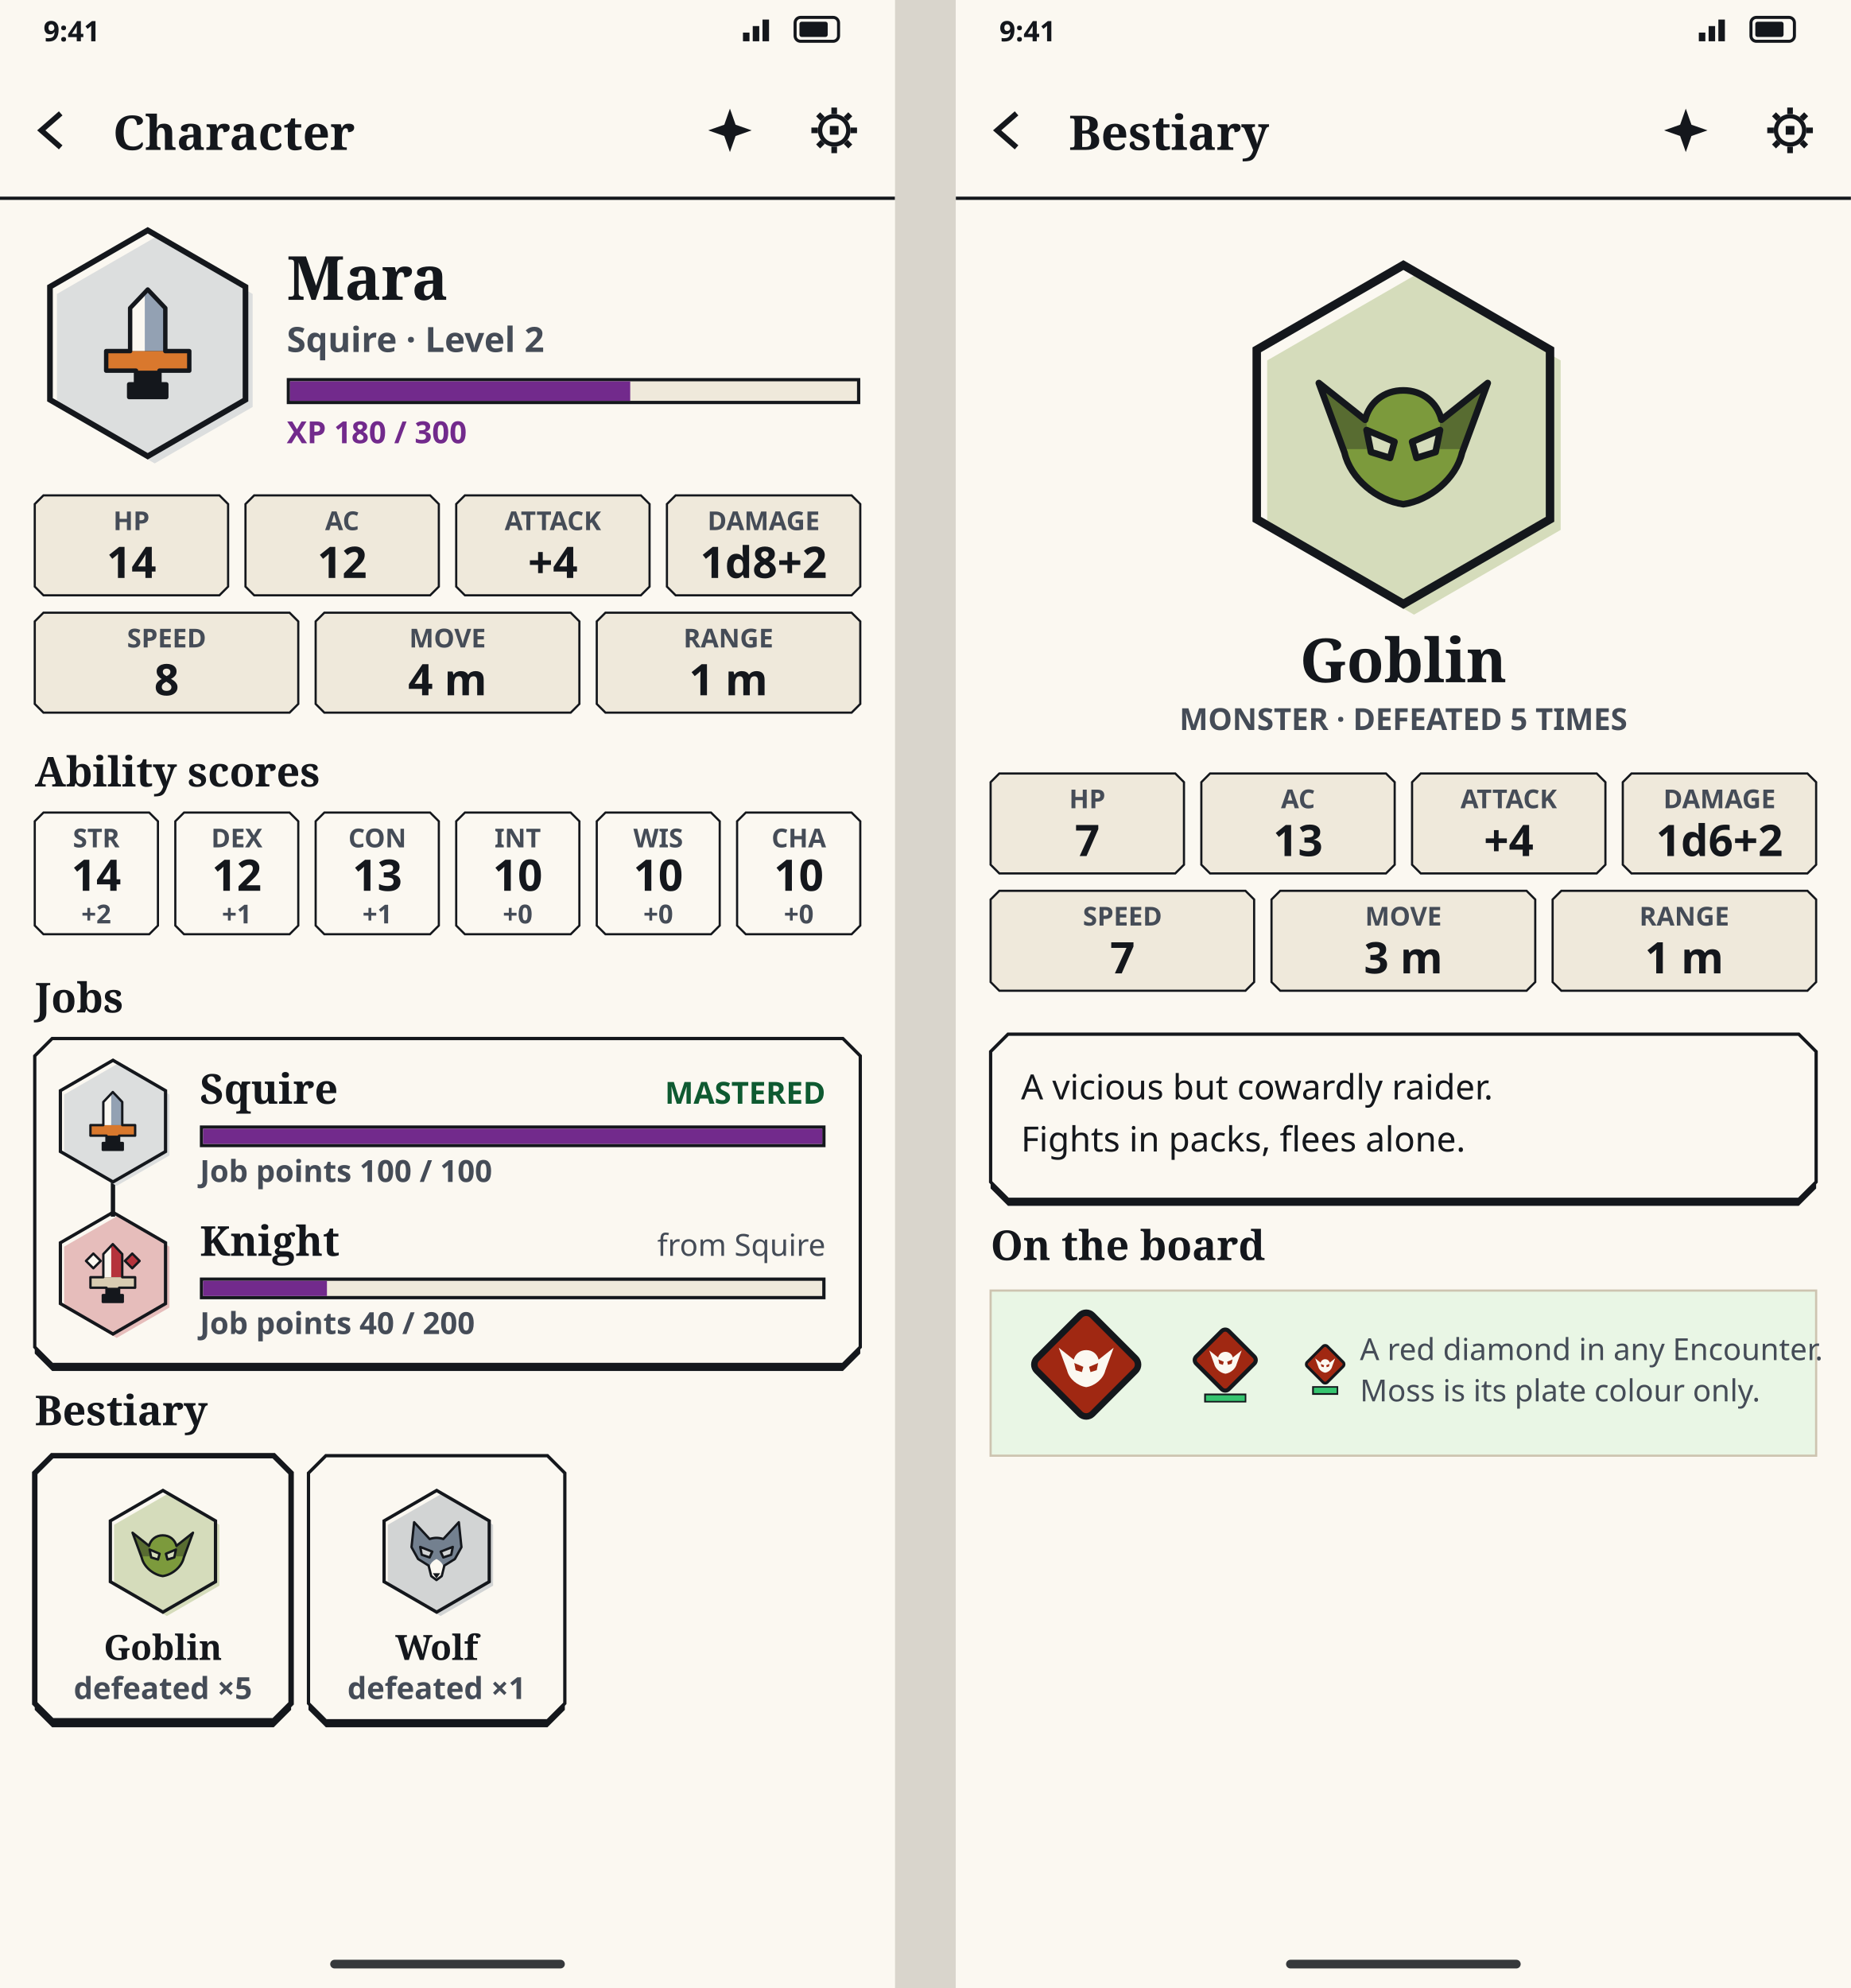
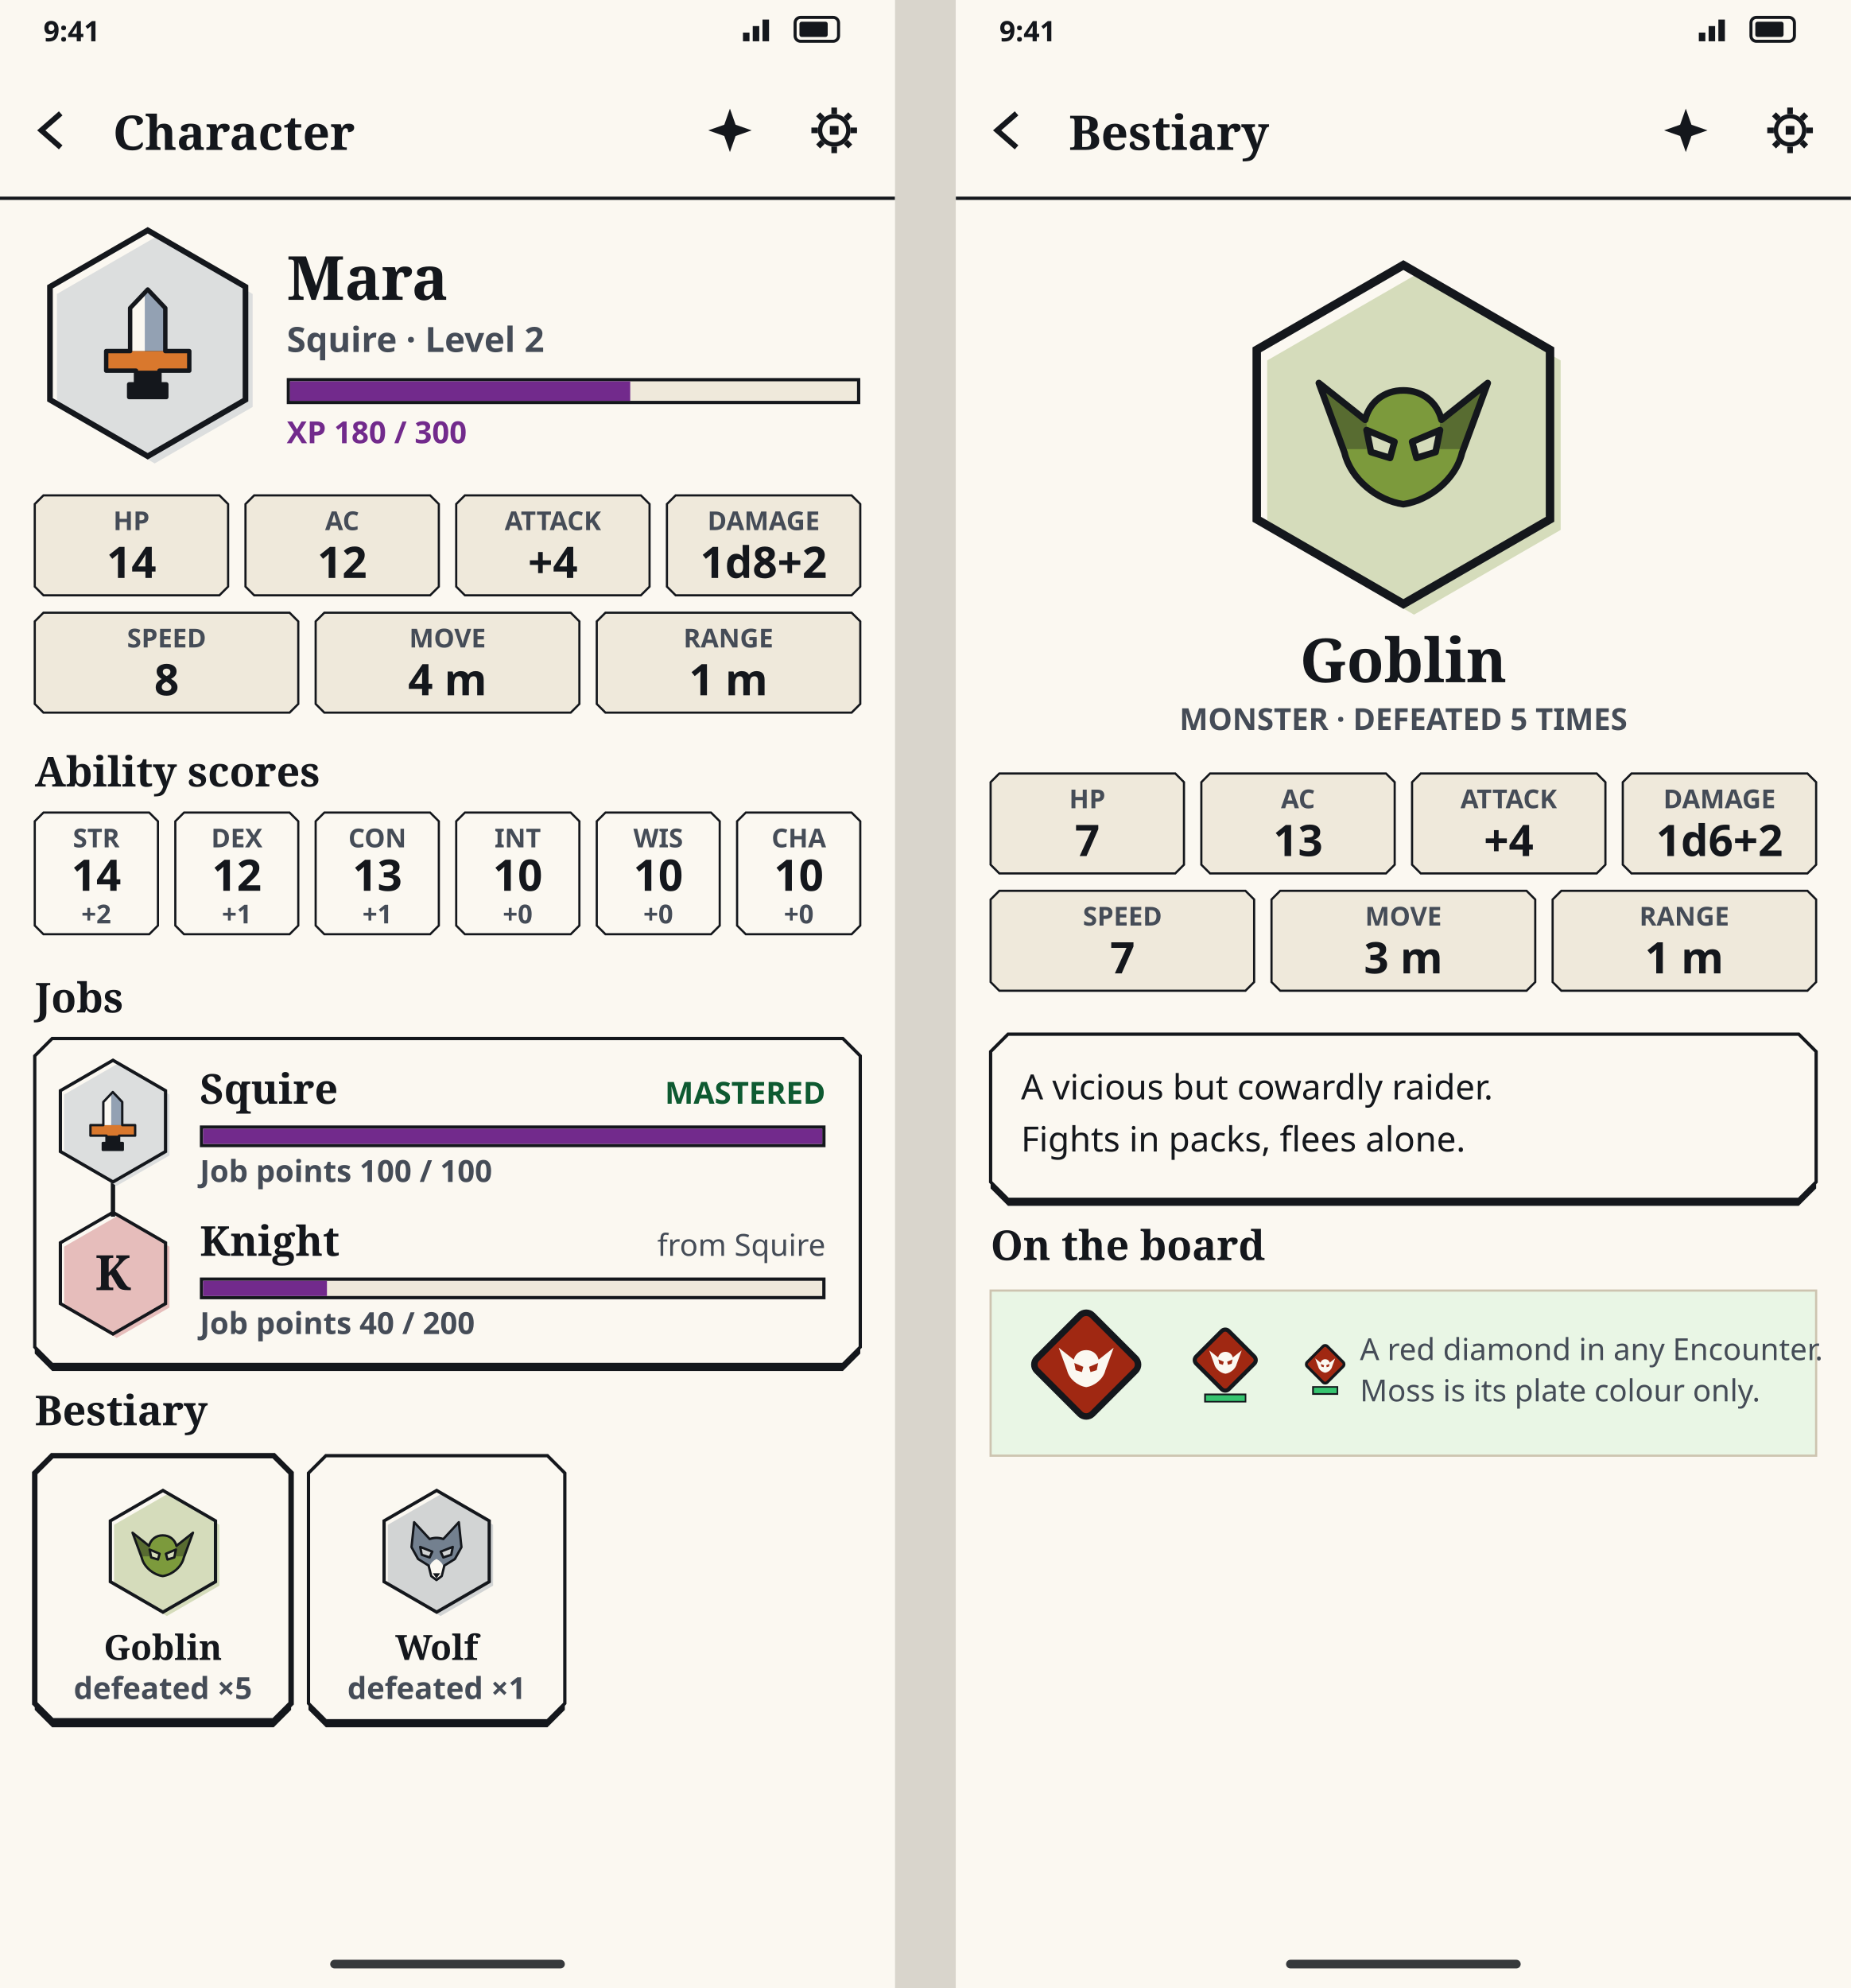
<svg xmlns="http://www.w3.org/2000/svg" width="852" height="915" viewBox="0 0 852 915">
  <style>.s{font-family:serif;font-weight:700}.b{font-family:sans-serif}.m{font-family:sans-serif;font-weight:500}.h{font-family:sans-serif;font-weight:700;font-stretch:condensed;font-variant-numeric:tabular-nums}.i{font-family:serif;font-style:italic}</style>
  <rect width="852" height="915" fill="#FBF8F1" />
  <rect x="0" y="0" width="412" height="28" fill="#FBF8F1" />
  <text x="20" y="19" class="h" font-size="13" fill="#14171C">9:41</text>
  <rect x="366" y="8" width="20" height="11" rx="2.5" fill="none" stroke="#14171C" stroke-width="1.4" />
  <rect x="368" y="10" width="13" height="7" rx="1" fill="#14171C" />
  <path d="M342 19h3v-4h-3zM346.5 19h3v-7h-3zM351 19h3v-10h-3z" fill="#14171C" />
  <rect x="0" y="28" width="412" height="64" fill="#FBF8F1" />
  <rect x="0" y="90.5" width="412" height="1.5" fill="#14171C" />
  <path d="M27 53L19 60L27 67" fill="none" stroke="#14171C" stroke-width="2.5" stroke-linecap="square" />
  <text x="52" y="69" class="s" font-size="22" fill="#14171C">Character</text>
  <path d="M336 50L338.6 57.4L346 60L338.6 62.6L336 70L333.4 62.6L326 60L333.4 57.4Z" fill="#14171C" />
  <circle cx="384" cy="60" r="6.5" fill="none" stroke="#14171C" stroke-width="2" />
  <rect x="382" y="58" width="4" height="4" fill="#14171C" />
  <path d="M391.5 60L394.5 60M389.3 65.3L391.4 67.4M384 67.5L384 70.5M378.7 65.3L376.6 67.4M376.5 60L373.5 60M378.7 54.7L376.6 52.6M384 52.5L384 49.5M389.3 54.7L391.4 52.6" stroke="#14171C" stroke-width="2.6" />
  <path d="M116.3 187.3L116.3 135.3L71.3 109.3L26.2 135.3L26.2 187.3L71.2 213.3Z" fill="#DCDEDE" />
  <g transform="translate(41 131) scale(2.25)">
    <path d="M12 1 L15.6 4.8 L15.6 13.6 L20.5 13.6 L20.5 17.6 L14.4 17.6 L14.4 20.4 L15.8 20.4 L15.8 23 L8.2 23 L8.2 20.4 L9.6 20.4 L9.6 17.6 L3.5 17.6 L3.5 13.6 L8.4 13.6 L8.4 4.8 Z" fill="#14171C" fill-rule="evenodd" />
-     <clipPath id="g11">
+     <clipPath id="g8">
      <path d="M12 1 L15.6 4.8 L15.6 13.6 L20.5 13.6 L20.5 17.6 L14.4 17.6 L14.4 20.4 L15.8 20.4 L15.8 23 L8.2 23 L8.2 20.4 L9.6 20.4 L9.6 17.6 L3.5 17.6 L3.5 13.6 L8.4 13.6 L8.4 4.8 Z" clip-rule="evenodd" />
    </clipPath>
-     <g clip-path="url(#g11)">
+     <g clip-path="url(#g8)">
      <path d="M0 0 L24 0 L24 13.6 L0 13.6 Z" fill="#93A1B3" fill-rule="evenodd" />
      <path d="M0 0 L11.4 0 L11.4 13.6 L0 13.6 Z" fill="#FBF8F1" fill-rule="evenodd" />
      <path d="M0 13.6 L24 13.6 L24 17.6 L0 17.6 Z" fill="#D9782D" fill-rule="evenodd" />
    </g>
    <path d="M12 1 L15.6 4.8 L15.6 13.6 L20.5 13.6 L20.5 17.6 L14.4 17.6 L14.4 20.4 L15.8 20.4 L15.8 23 L8.2 23 L8.2 20.4 L9.6 20.4 L9.6 17.6 L3.5 17.6 L3.5 13.6 L8.4 13.6 L8.4 4.8 Z" fill="none" stroke="#14171C" stroke-width=".9" stroke-linejoin="round" />
  </g>
  <path d="M113 184L113 132L68 106L23 132L23 184L68 210Z" fill="none" stroke="#14171C" stroke-width="2.6" />
  <text x="132" y="138" class="s" font-size="28" fill="#14171C">Mara</text>
  <text x="132" y="162" class="h" font-size="16" fill="#454C57">Squire · Level 2</text>
  <rect x="132.75" y="174.75" width="262.5" height="10.5" fill="#EFE9DB" stroke="#14171C" stroke-width="1.5" />
  <rect x="133.5" y="175.5" width="156.6" height="9" fill="#722A8C" />
  <text x="132" y="204" class="h" font-size="14" fill="#722A8C">XP 180 / 300</text>
  <path d="M20 228H101L105 232V270L101 274H20L16 270V232Z" fill="#EFE9DB" stroke="#14171C" stroke-width="1" />
  <text x="60.5" y="244" class="h" font-size="12" fill="#454C57" text-anchor="middle">HP</text>
  <text x="60.5" y="266" class="h" font-size="20" fill="#14171C" text-anchor="middle">14</text>
  <path d="M117 228H198L202 232V270L198 274H117L113 270V232Z" fill="#EFE9DB" stroke="#14171C" stroke-width="1" />
  <text x="157.5" y="244" class="h" font-size="12" fill="#454C57" text-anchor="middle">AC</text>
  <text x="157.5" y="266" class="h" font-size="20" fill="#14171C" text-anchor="middle">12</text>
  <path d="M214 228H295L299 232V270L295 274H214L210 270V232Z" fill="#EFE9DB" stroke="#14171C" stroke-width="1" />
  <text x="254.5" y="244" class="h" font-size="12" fill="#454C57" text-anchor="middle">ATTACK</text>
  <text x="254.5" y="266" class="h" font-size="20" fill="#14171C" text-anchor="middle">+4</text>
  <path d="M311 228H392L396 232V270L392 274H311L307 270V232Z" fill="#EFE9DB" stroke="#14171C" stroke-width="1" />
  <text x="351.5" y="244" class="h" font-size="12" fill="#454C57" text-anchor="middle">DAMAGE</text>
  <text x="351.5" y="266" class="h" font-size="20" fill="#14171C" text-anchor="middle">1d8+2</text>
  <path d="M20 282H133.3L137.3 286V324L133.3 328H20L16 324V286Z" fill="#EFE9DB" stroke="#14171C" stroke-width="1" />
  <text x="76.7" y="298" class="h" font-size="12" fill="#454C57" text-anchor="middle">SPEED</text>
  <text x="76.7" y="320" class="h" font-size="20" fill="#14171C" text-anchor="middle">8</text>
  <path d="M149.3 282H262.7L266.7 286V324L262.7 328H149.3L145.3 324V286Z" fill="#EFE9DB" stroke="#14171C" stroke-width="1" />
  <text x="206" y="298" class="h" font-size="12" fill="#454C57" text-anchor="middle">MOVE</text>
  <text x="206" y="320" class="h" font-size="20" fill="#14171C" text-anchor="middle">4 m</text>
  <path d="M278.7 282H392L396 286V324L392 328H278.7L274.7 324V286Z" fill="#EFE9DB" stroke="#14171C" stroke-width="1" />
  <text x="335.3" y="298" class="h" font-size="12" fill="#454C57" text-anchor="middle">RANGE</text>
  <text x="335.3" y="320" class="h" font-size="20" fill="#14171C" text-anchor="middle">1 m</text>
  <text x="16" y="362" class="s" font-size="19" fill="#14171C">Ability scores</text>
  <path d="M20 374H68.7L72.7 378V426L68.7 430H20L16 426V378Z" fill="#FBF8F1" stroke="#14171C" stroke-width="1" />
  <text x="44.3" y="390" class="h" font-size="12" fill="#454C57" text-anchor="middle">STR</text>
  <text x="44.3" y="410" class="h" font-size="20" fill="#14171C" text-anchor="middle">14</text>
  <text x="44.3" y="425" class="h" font-size="12" fill="#454C57" text-anchor="middle">+2</text>
  <path d="M84.7 374H133.3L137.3 378V426L133.3 430H84.7L80.7 426V378Z" fill="#FBF8F1" stroke="#14171C" stroke-width="1" />
  <text x="109" y="390" class="h" font-size="12" fill="#454C57" text-anchor="middle">DEX</text>
  <text x="109" y="410" class="h" font-size="20" fill="#14171C" text-anchor="middle">12</text>
  <text x="109" y="425" class="h" font-size="12" fill="#454C57" text-anchor="middle">+1</text>
  <path d="M149.3 374H198L202 378V426L198 430H149.3L145.3 426V378Z" fill="#FBF8F1" stroke="#14171C" stroke-width="1" />
  <text x="173.7" y="390" class="h" font-size="12" fill="#454C57" text-anchor="middle">CON</text>
  <text x="173.7" y="410" class="h" font-size="20" fill="#14171C" text-anchor="middle">13</text>
  <text x="173.7" y="425" class="h" font-size="12" fill="#454C57" text-anchor="middle">+1</text>
  <path d="M214 374H262.7L266.7 378V426L262.7 430H214L210 426V378Z" fill="#FBF8F1" stroke="#14171C" stroke-width="1" />
  <text x="238.3" y="390" class="h" font-size="12" fill="#454C57" text-anchor="middle">INT</text>
  <text x="238.3" y="410" class="h" font-size="20" fill="#14171C" text-anchor="middle">10</text>
  <text x="238.3" y="425" class="h" font-size="12" fill="#454C57" text-anchor="middle">+0</text>
  <path d="M278.7 374H327.3L331.3 378V426L327.3 430H278.7L274.7 426V378Z" fill="#FBF8F1" stroke="#14171C" stroke-width="1" />
  <text x="303" y="390" class="h" font-size="12" fill="#454C57" text-anchor="middle">WIS</text>
  <text x="303" y="410" class="h" font-size="20" fill="#14171C" text-anchor="middle">10</text>
  <text x="303" y="425" class="h" font-size="12" fill="#454C57" text-anchor="middle">+0</text>
  <path d="M343.3 374H392L396 378V426L392 430H343.3L339.3 426V378Z" fill="#FBF8F1" stroke="#14171C" stroke-width="1" />
  <text x="367.7" y="390" class="h" font-size="12" fill="#454C57" text-anchor="middle">CHA</text>
  <text x="367.7" y="410" class="h" font-size="20" fill="#14171C" text-anchor="middle">10</text>
  <text x="367.7" y="425" class="h" font-size="12" fill="#454C57" text-anchor="middle">+0</text>
  <text x="16" y="466" class="s" font-size="19" fill="#14171C">Jobs</text>
  <path d="M24 481H388L396 489V623L388 631H24L16 623V489Z" fill="#14171C" />
  <path d="M24 478H388L396 486V620L388 628H24L16 620V486Z" fill="#FBF8F1" stroke="#14171C" stroke-width="1.5" />
  <path d="M52 540V560" stroke="#14171C" stroke-width="2" />
  <path d="M78 531.8L78 503.8L53.8 489.8L29.5 503.8L29.5 531.8L53.7 545.8Z" fill="#DCDEDE" />
  <g transform="translate(37.4 501.4) scale(1.21)">
    <path d="M12 1 L15.6 4.8 L15.6 13.6 L20.5 13.6 L20.5 17.6 L14.4 17.6 L14.4 20.4 L15.8 20.4 L15.8 23 L8.2 23 L8.2 20.4 L9.6 20.4 L9.6 17.6 L3.5 17.6 L3.5 13.6 L8.4 13.6 L8.4 4.8 Z" fill="#14171C" fill-rule="evenodd" />
-     <clipPath id="g12">
+     <clipPath id="g9">
      <path d="M12 1 L15.6 4.8 L15.6 13.6 L20.5 13.6 L20.5 17.6 L14.4 17.6 L14.4 20.4 L15.8 20.4 L15.8 23 L8.2 23 L8.2 20.4 L9.6 20.4 L9.6 17.6 L3.5 17.6 L3.5 13.6 L8.4 13.6 L8.4 4.8 Z" clip-rule="evenodd" />
    </clipPath>
-     <g clip-path="url(#g12)">
+     <g clip-path="url(#g9)">
      <path d="M0 0 L24 0 L24 13.6 L0 13.6 Z" fill="#93A1B3" fill-rule="evenodd" />
      <path d="M0 0 L11.4 0 L11.4 13.6 L0 13.6 Z" fill="#FBF8F1" fill-rule="evenodd" />
      <path d="M0 13.6 L24 13.6 L24 17.6 L0 17.6 Z" fill="#D9782D" fill-rule="evenodd" />
    </g>
    <path d="M12 1 L15.6 4.8 L15.6 13.6 L20.5 13.6 L20.5 17.6 L14.4 17.6 L14.4 20.4 L15.8 20.4 L15.8 23 L8.2 23 L8.2 20.4 L9.6 20.4 L9.6 17.6 L3.5 17.6 L3.5 13.6 L8.4 13.6 L8.4 4.8 Z" fill="none" stroke="#14171C" stroke-width=".9" stroke-linejoin="round" />
  </g>
  <path d="M76.2 530L76.2 502L52 488L27.8 502L27.8 530L52 544Z" fill="none" stroke="#14171C" stroke-width="1.5" />
  <text x="92" y="508" class="s" font-size="19" fill="#14171C">Squire</text>
  <text x="380" y="508" class="h" font-size="14" fill="#0E5A31" text-anchor="end">MASTERED</text>
  <rect x="92.75" y="518.75" width="286.5" height="8.5" fill="#EFE9DB" stroke="#14171C" stroke-width="1.5" />
  <rect x="93.5" y="519.5" width="285" height="7" fill="#722A8C" />
  <text x="92" y="544" class="h" font-size="14" fill="#454C57">Job points 100 / 100</text>
  <path d="M78 601.8L78 573.8L53.8 559.8L29.5 573.8L29.5 601.8L53.7 615.8Z" fill="#E6BDBB" />
-   <g transform="translate(37.4 571.4) scale(1.21)">
-     <path d="M12 1 L15.6 4.8 L15.6 13.6 L20.5 13.6 L20.5 17.6 L14.4 17.6 L14.4 20.4 L15.8 20.4 L15.8 23 L8.2 23 L8.2 20.4 L9.6 20.4 L9.6 17.6 L3.5 17.6 L3.5 13.6 L8.4 13.6 L8.4 4.8 Z M4.6 4.6 L7.4 7.4 L4.6 10.2 L1.8 7.4 Z M19.4 4.6 L22.2 7.4 L19.4 10.2 L16.6 7.4 Z" fill="#14171C" fill-rule="evenodd" />
-     <clipPath id="g13">
-       <path d="M12 1 L15.6 4.8 L15.6 13.6 L20.5 13.6 L20.5 17.6 L14.4 17.6 L14.4 20.4 L15.8 20.4 L15.8 23 L8.2 23 L8.2 20.4 L9.6 20.4 L9.6 17.6 L3.5 17.6 L3.5 13.6 L8.4 13.6 L8.4 4.8 Z M4.6 4.6 L7.4 7.4 L4.6 10.2 L1.8 7.4 Z M19.4 4.6 L22.2 7.4 L19.4 10.2 L16.6 7.4 Z" clip-rule="evenodd" />
-     </clipPath>
-     <g clip-path="url(#g13)">
-       <path d="M0 0 L24 0 L24 13.6 L0 13.6 Z" fill="#B5333C" fill-rule="evenodd" />
-       <path d="M0 0 L11.4 0 L11.4 13.6 L0 13.6 Z" fill="#FBF8F1" fill-rule="evenodd" />
-       <path d="M0 13.6 L24 13.6 L24 17.6 L0 17.6 Z" fill="#D8CCB2" fill-rule="evenodd" />
-     </g>
-     <path d="M12 1 L15.6 4.8 L15.6 13.6 L20.5 13.6 L20.5 17.6 L14.4 17.6 L14.4 20.4 L15.8 20.4 L15.8 23 L8.2 23 L8.2 20.4 L9.6 20.4 L9.6 17.6 L3.5 17.6 L3.5 13.6 L8.4 13.6 L8.4 4.8 Z M4.6 4.6 L7.4 7.4 L4.6 10.2 L1.8 7.4 Z M19.4 4.6 L22.2 7.4 L19.4 10.2 L16.6 7.4 Z" fill="none" stroke="#14171C" stroke-width=".9" stroke-linejoin="round" />
-   </g>
+   <text x="52" y="593.8" class="s" font-size="22.4" fill="#14171C" text-anchor="middle">K</text>
  <path d="M76.2 600L76.2 572L52 558L27.8 572L27.8 600L52 614Z" fill="none" stroke="#14171C" stroke-width="1.5" />
  <text x="92" y="578" class="s" font-size="19" fill="#14171C">Knight</text>
  <text x="380" y="578" class="b" font-size="14" fill="#454C57" text-anchor="end">from Squire</text>
  <rect x="92.75" y="588.75" width="286.5" height="8.5" fill="#EFE9DB" stroke="#14171C" stroke-width="1.5" />
  <rect x="93.5" y="589.5" width="57" height="7" fill="#722A8C" />
  <text x="92" y="614" class="h" font-size="14" fill="#454C57">Job points 40 / 200</text>
  <text x="16" y="656" class="s" font-size="19" fill="#14171C">Bestiary</text>
  <path d="M24 673H126L134 681V787L126 795H24L16 787V681Z" fill="#14171C" />
  <path d="M24 670H126L134 678V784L126 792H24L16 784V678Z" fill="#FBF8F1" stroke="#14171C" stroke-width="2.5" />
  <path d="M101 729.8L101 701.8L76.8 687.8L52.5 701.8L52.5 729.8L76.8 743.8Z" fill="#D5DCBB" />
  <g transform="translate(60.4 699.4) scale(1.21)">
    <path d="M12 6 C14.6 6 16.6 7.6 17.2 10 L23.5 5 L20 14.5 C19.2 18 15.6 21 12 21.5 C8.4 21 4.8 18 4 14.5 L0.5 5 L6.8 10 C7.4 7.6 9.4 6 12 6 Z M7 11.4 L10.8 13 L10.2 15.2 L7.6 14.4 Z M17 11.4 L16.4 14.4 L13.8 15.2 L13.2 13 Z" fill="#14171C" fill-rule="evenodd" />
-     <clipPath id="g14">
+     <clipPath id="g10">
      <path d="M12 6 C14.6 6 16.6 7.6 17.2 10 L23.5 5 L20 14.5 C19.2 18 15.6 21 12 21.5 C8.4 21 4.8 18 4 14.5 L0.5 5 L6.8 10 C7.4 7.6 9.4 6 12 6 Z M7 11.4 L10.8 13 L10.2 15.2 L7.6 14.4 Z M17 11.4 L16.4 14.4 L13.8 15.2 L13.2 13 Z" clip-rule="evenodd" />
    </clipPath>
-     <g clip-path="url(#g14)">
+     <g clip-path="url(#g10)">
      <path d="M0 0 L24 0 L24 24 L0 24 Z" fill="#7C9A3C" fill-rule="evenodd" />
      <path d="M0 0 L7 0 L7 14 L0 14 Z" fill="#586C31" fill-rule="evenodd" />
      <path d="M17 0 L24 0 L24 14 L17 14 Z" fill="#586C31" fill-rule="evenodd" />
    </g>
    <path d="M12 6 C14.6 6 16.6 7.6 17.2 10 L23.5 5 L20 14.5 C19.2 18 15.6 21 12 21.5 C8.4 21 4.8 18 4 14.5 L0.5 5 L6.8 10 C7.4 7.6 9.4 6 12 6 Z M7 11.4 L10.8 13 L10.2 15.2 L7.6 14.4 Z M17 11.4 L16.4 14.4 L13.8 15.2 L13.2 13 Z" fill="none" stroke="#14171C" stroke-width=".9" stroke-linejoin="round" />
  </g>
  <path d="M99.2 728L99.2 700L75 686L50.8 700L50.8 728L75 742Z" fill="none" stroke="#14171C" stroke-width="1.5" />
  <text x="75" y="764" class="s" font-size="16" fill="#14171C" text-anchor="middle">Goblin</text>
  <text x="75" y="782" class="h" font-size="14" fill="#454C57" text-anchor="middle">defeated ×5</text>
  <path d="M150 673H252L260 681V787L252 795H150L142 787V681Z" fill="#14171C" />
  <path d="M150 670H252L260 678V784L252 792H150L142 784V678Z" fill="#FBF8F1" stroke="#14171C" stroke-width="1.5" />
  <path d="M227 729.8L227 701.8L202.8 687.8L178.5 701.8L178.5 729.8L202.8 743.8Z" fill="#D2D4D4" />
  <g transform="translate(186.4 699.4) scale(1.21)">
    <path d="M3.5 1 L9.4 7.4 C11.2 6.8 12.8 6.8 14.6 7.4 L20.5 1 L21.5 10.5 L19 15 L15 17.5 L14 21.5 L12 23 L10 21.5 L9 17.5 L5 15 L2.5 10.5 Z M5.8 10.4 L10.4 12.2 L9.4 14.4 L6.4 13.4 Z M18.2 10.4 L17.6 13.4 L14.6 14.4 L13.6 12.2 Z" fill="#14171C" fill-rule="evenodd" />
-     <clipPath id="g15">
+     <clipPath id="g11">
      <path d="M3.5 1 L9.4 7.4 C11.2 6.8 12.8 6.8 14.6 7.4 L20.5 1 L21.5 10.5 L19 15 L15 17.5 L14 21.5 L12 23 L10 21.5 L9 17.5 L5 15 L2.5 10.5 Z M5.8 10.4 L10.4 12.2 L9.4 14.4 L6.4 13.4 Z M18.2 10.4 L17.6 13.4 L14.6 14.4 L13.6 12.2 Z" clip-rule="evenodd" />
    </clipPath>
-     <g clip-path="url(#g15)">
+     <g clip-path="url(#g11)">
      <path d="M0 0 L24 0 L24 24 L0 24 Z" fill="#73808F" fill-rule="evenodd" />
      <path d="M12 15 C13.6 15.8 14.6 17 14.8 18.6 L14 24 L10 24 L9.2 18.6 C9.4 17 10.4 15.8 12 15 Z" fill="#FBF8F1" fill-rule="evenodd" />
      <path d="M10.6 20.4 L13.4 20.4 L12 22.4 Z" fill="#14171C" fill-rule="evenodd" />
    </g>
    <path d="M3.5 1 L9.4 7.4 C11.2 6.8 12.8 6.8 14.6 7.4 L20.5 1 L21.5 10.5 L19 15 L15 17.5 L14 21.5 L12 23 L10 21.5 L9 17.5 L5 15 L2.5 10.5 Z M5.8 10.4 L10.4 12.2 L9.4 14.4 L6.4 13.4 Z M18.2 10.4 L17.6 13.4 L14.6 14.4 L13.6 12.2 Z" fill="none" stroke="#14171C" stroke-width=".9" stroke-linejoin="round" />
  </g>
  <path d="M225.2 728L225.2 700L201 686L176.8 700L176.8 728L201 742Z" fill="none" stroke="#14171C" stroke-width="1.5" />
  <text x="201" y="764" class="s" font-size="16" fill="#14171C" text-anchor="middle">Wolf</text>
  <text x="201" y="782" class="h" font-size="14" fill="#454C57" text-anchor="middle">defeated ×1</text>
  <rect x="152" y="902" width="108" height="4" rx="2" fill="#14171C" opacity=".85" />
  <rect x="412" y="0" width="28" height="915" fill="#D9D5CC" />
  <rect x="440" y="0" width="412" height="915" fill="#FBF8F1" />
  <g transform="translate(440 0)">
    <rect x="0" y="0" width="412" height="28" fill="#FBF8F1" />
    <text x="20" y="19" class="h" font-size="13" fill="#14171C">9:41</text>
    <rect x="366" y="8" width="20" height="11" rx="2.5" fill="none" stroke="#14171C" stroke-width="1.4" />
    <rect x="368" y="10" width="13" height="7" rx="1" fill="#14171C" />
    <path d="M342 19h3v-4h-3zM346.5 19h3v-7h-3zM351 19h3v-10h-3z" fill="#14171C" />
  </g>
  <rect x="440" y="28" width="412" height="64" fill="#FBF8F1" />
  <rect x="440" y="90.5" width="412" height="1.5" fill="#14171C" />
  <path d="M467 53L459 60L467 67" fill="none" stroke="#14171C" stroke-width="2.5" stroke-linecap="square" />
  <text x="492" y="69" class="s" font-size="22" fill="#14171C">Bestiary</text>
  <path d="M776 50L778.6 57.4L786 60L778.6 62.6L776 70L773.4 62.6L766 60L773.4 57.4Z" fill="#14171C" />
  <circle cx="824" cy="60" r="6.5" fill="none" stroke="#14171C" stroke-width="2" />
  <rect x="822" y="58" width="4" height="4" fill="#14171C" />
  <path d="M831.5 60L834.5 60M829.3 65.3L831.4 67.4M824 67.5L824 70.5M818.7 65.3L816.6 67.4M816.5 60L813.5 60M818.7 54.7L816.6 52.6M824 52.5L824 49.5M829.3 54.7L831.4 52.6" stroke="#14171C" stroke-width="2.6" />
  <path d="M718.4 243.9L718.4 165.9L650.9 126.9L583.3 165.9L583.3 243.9L650.9 282.9Z" fill="#D5DCBB" />
  <g transform="translate(605.4 159.4) scale(3.38)">
    <path d="M12 6 C14.6 6 16.6 7.6 17.2 10 L23.5 5 L20 14.5 C19.2 18 15.6 21 12 21.5 C8.4 21 4.8 18 4 14.5 L0.5 5 L6.8 10 C7.4 7.6 9.4 6 12 6 Z M7 11.4 L10.8 13 L10.2 15.2 L7.6 14.4 Z M17 11.4 L16.4 14.4 L13.8 15.2 L13.2 13 Z" fill="#14171C" fill-rule="evenodd" />
-     <clipPath id="g16">
+     <clipPath id="g12">
      <path d="M12 6 C14.6 6 16.6 7.6 17.2 10 L23.5 5 L20 14.5 C19.2 18 15.6 21 12 21.5 C8.4 21 4.8 18 4 14.5 L0.5 5 L6.8 10 C7.4 7.6 9.4 6 12 6 Z M7 11.4 L10.8 13 L10.2 15.2 L7.6 14.4 Z M17 11.4 L16.4 14.4 L13.8 15.2 L13.2 13 Z" clip-rule="evenodd" />
    </clipPath>
-     <g clip-path="url(#g16)">
+     <g clip-path="url(#g12)">
      <path d="M0 0 L24 0 L24 24 L0 24 Z" fill="#7C9A3C" fill-rule="evenodd" />
      <path d="M0 0 L7 0 L7 14 L0 14 Z" fill="#586C31" fill-rule="evenodd" />
      <path d="M17 0 L24 0 L24 14 L17 14 Z" fill="#586C31" fill-rule="evenodd" />
    </g>
    <path d="M12 6 C14.6 6 16.6 7.6 17.2 10 L23.5 5 L20 14.5 C19.2 18 15.6 21 12 21.5 C8.4 21 4.8 18 4 14.5 L0.5 5 L6.8 10 C7.4 7.6 9.4 6 12 6 Z M7 11.4 L10.8 13 L10.2 15.2 L7.6 14.4 Z M17 11.4 L16.4 14.4 L13.8 15.2 L13.2 13 Z" fill="none" stroke="#14171C" stroke-width=".9" stroke-linejoin="round" />
  </g>
  <path d="M713.5 239L713.5 161L646 122L578.5 161L578.5 239L646 278Z" fill="none" stroke="#14171C" stroke-width="3.9" />
  <text x="646" y="314" class="s" font-size="28" fill="#14171C" text-anchor="middle">Goblin</text>
  <text x="646" y="336" class="h" font-size="14" fill="#454C57" text-anchor="middle">MONSTER · DEFEATED 5 TIMES</text>
  <path d="M460 356H541L545 360V398L541 402H460L456 398V360Z" fill="#EFE9DB" stroke="#14171C" stroke-width="1" />
  <text x="500.5" y="372" class="h" font-size="12" fill="#454C57" text-anchor="middle">HP</text>
  <text x="500.5" y="394" class="h" font-size="20" fill="#14171C" text-anchor="middle">7</text>
  <path d="M557 356H638L642 360V398L638 402H557L553 398V360Z" fill="#EFE9DB" stroke="#14171C" stroke-width="1" />
  <text x="597.5" y="372" class="h" font-size="12" fill="#454C57" text-anchor="middle">AC</text>
  <text x="597.5" y="394" class="h" font-size="20" fill="#14171C" text-anchor="middle">13</text>
  <path d="M654 356H735L739 360V398L735 402H654L650 398V360Z" fill="#EFE9DB" stroke="#14171C" stroke-width="1" />
  <text x="694.5" y="372" class="h" font-size="12" fill="#454C57" text-anchor="middle">ATTACK</text>
  <text x="694.5" y="394" class="h" font-size="20" fill="#14171C" text-anchor="middle">+4</text>
  <path d="M751 356H832L836 360V398L832 402H751L747 398V360Z" fill="#EFE9DB" stroke="#14171C" stroke-width="1" />
  <text x="791.5" y="372" class="h" font-size="12" fill="#454C57" text-anchor="middle">DAMAGE</text>
  <text x="791.5" y="394" class="h" font-size="20" fill="#14171C" text-anchor="middle">1d6+2</text>
  <path d="M460 410H573.3L577.3 414V452L573.3 456H460L456 452V414Z" fill="#EFE9DB" stroke="#14171C" stroke-width="1" />
  <text x="516.7" y="426" class="h" font-size="12" fill="#454C57" text-anchor="middle">SPEED</text>
  <text x="516.7" y="448" class="h" font-size="20" fill="#14171C" text-anchor="middle">7</text>
  <path d="M589.3 410H702.7L706.7 414V452L702.7 456H589.3L585.3 452V414Z" fill="#EFE9DB" stroke="#14171C" stroke-width="1" />
  <text x="646" y="426" class="h" font-size="12" fill="#454C57" text-anchor="middle">MOVE</text>
  <text x="646" y="448" class="h" font-size="20" fill="#14171C" text-anchor="middle">3 m</text>
  <path d="M718.7 410H832L836 414V452L832 456H718.7L714.7 452V414Z" fill="#EFE9DB" stroke="#14171C" stroke-width="1" />
  <text x="775.3" y="426" class="h" font-size="12" fill="#454C57" text-anchor="middle">RANGE</text>
  <text x="775.3" y="448" class="h" font-size="20" fill="#14171C" text-anchor="middle">1 m</text>
  <path d="M464 479H828L836 487V547L828 555H464L456 547V487Z" fill="#14171C" />
  <path d="M464 476H828L836 484V544L828 552H464L456 544V484Z" fill="#FBF8F1" stroke="#14171C" stroke-width="1.5" />
  <text x="470" y="506" class="b" font-size="16" fill="#14171C">A vicious but cowardly raider.</text>
  <text x="470" y="530" class="b" font-size="16" fill="#14171C">Fights in packs, flees alone.</text>
  <text x="456" y="580" class="s" font-size="19" fill="#14171C">On the board</text>
  <rect x="456" y="594" width="380" height="76" fill="#E9F6E5" stroke="#CDC4B0" />
  <rect x="482" y="610" width="36.1" height="36.1" rx="4" transform="rotate(45 500 628)" fill="#A02812" stroke="#14171C" stroke-width="3" />
  <path d="M12 6 C14.6 6 16.6 7.6 17.2 10 L23.5 5 L20 14.5 C19.2 18 15.6 21 12 21.5 C8.4 21 4.8 18 4 14.5 L0.5 5 L6.8 10 C7.4 7.6 9.4 6 12 6 Z M7 11.4 L10.8 13 L10.2 15.2 L7.6 14.4 Z M17 11.4 L16.4 14.4 L13.8 15.2 L13.2 13 Z" transform="translate(486.8 614.8) scale(1.1)" fill="#FBF8F1" fill-rule="evenodd" />
  <rect x="553.4" y="615.4" width="21.2" height="21.2" rx="2.3" transform="rotate(45 564 626)" fill="#A02812" stroke="#14171C" stroke-width="1.9" />
  <path d="M12 6 C14.6 6 16.6 7.6 17.2 10 L23.5 5 L20 14.5 C19.2 18 15.6 21 12 21.5 C8.4 21 4.8 18 4 14.5 L0.5 5 L6.8 10 C7.4 7.6 9.4 6 12 6 Z M7 11.4 L10.8 13 L10.2 15.2 L7.6 14.4 Z M17 11.4 L16.4 14.4 L13.8 15.2 L13.2 13 Z" transform="translate(556.3 618.3) scale(0.65)" fill="#FBF8F1" fill-rule="evenodd" />
  <rect x="554.3" y="641.4" width="19.4" height="4.1" fill="#14171C" />
  <rect x="555.1" y="642.2" width="17.9" height="2.6" fill="#35C46F" />
  <rect x="603.4" y="621.4" width="13.1" height="13.1" rx="1.4" transform="rotate(45 610 628)" fill="#A02812" stroke="#14171C" stroke-width="1.3" />
  <path d="M12 6 C14.6 6 16.6 7.6 17.2 10 L23.5 5 L20 14.5 C19.2 18 15.6 21 12 21.5 C8.4 21 4.8 18 4 14.5 L0.5 5 L6.8 10 C7.4 7.6 9.4 6 12 6 Z M7 11.4 L10.8 13 L10.2 15.2 L7.6 14.4 Z M17 11.4 L16.4 14.4 L13.8 15.2 L13.2 13 Z" transform="translate(605.2 623.2) scale(0.4)" fill="#FBF8F1" fill-rule="evenodd" />
  <rect x="604" y="638" width="12" height="4" fill="#14171C" />
  <rect x="604.8" y="638.7" width="10.5" height="2.5" fill="#35C46F" />
  <text x="626" y="626" class="b" font-size="14" fill="#454C57">A red diamond in any Encounter.</text>
  <text x="626" y="645" class="b" font-size="14" fill="#454C57">Moss is its plate colour only.</text>
  <g transform="translate(440 0)">
    <rect x="152" y="902" width="108" height="4" rx="2" fill="#14171C" opacity=".85" />
  </g>
</svg>
